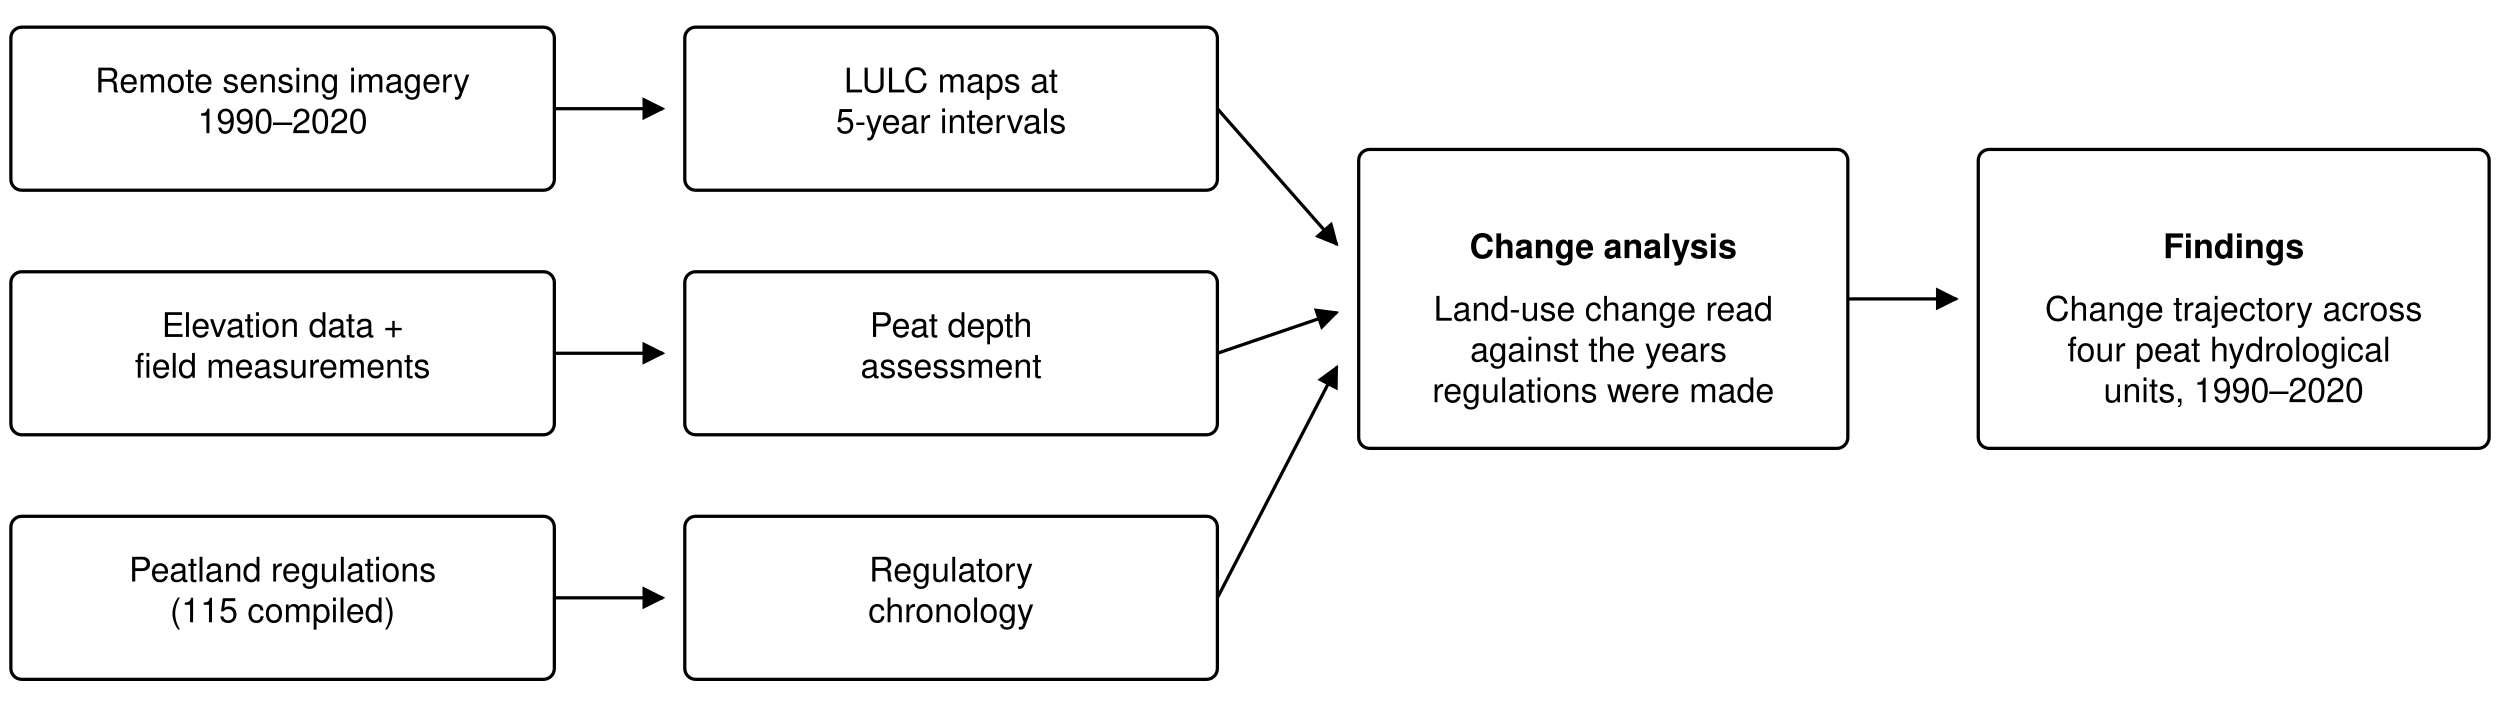
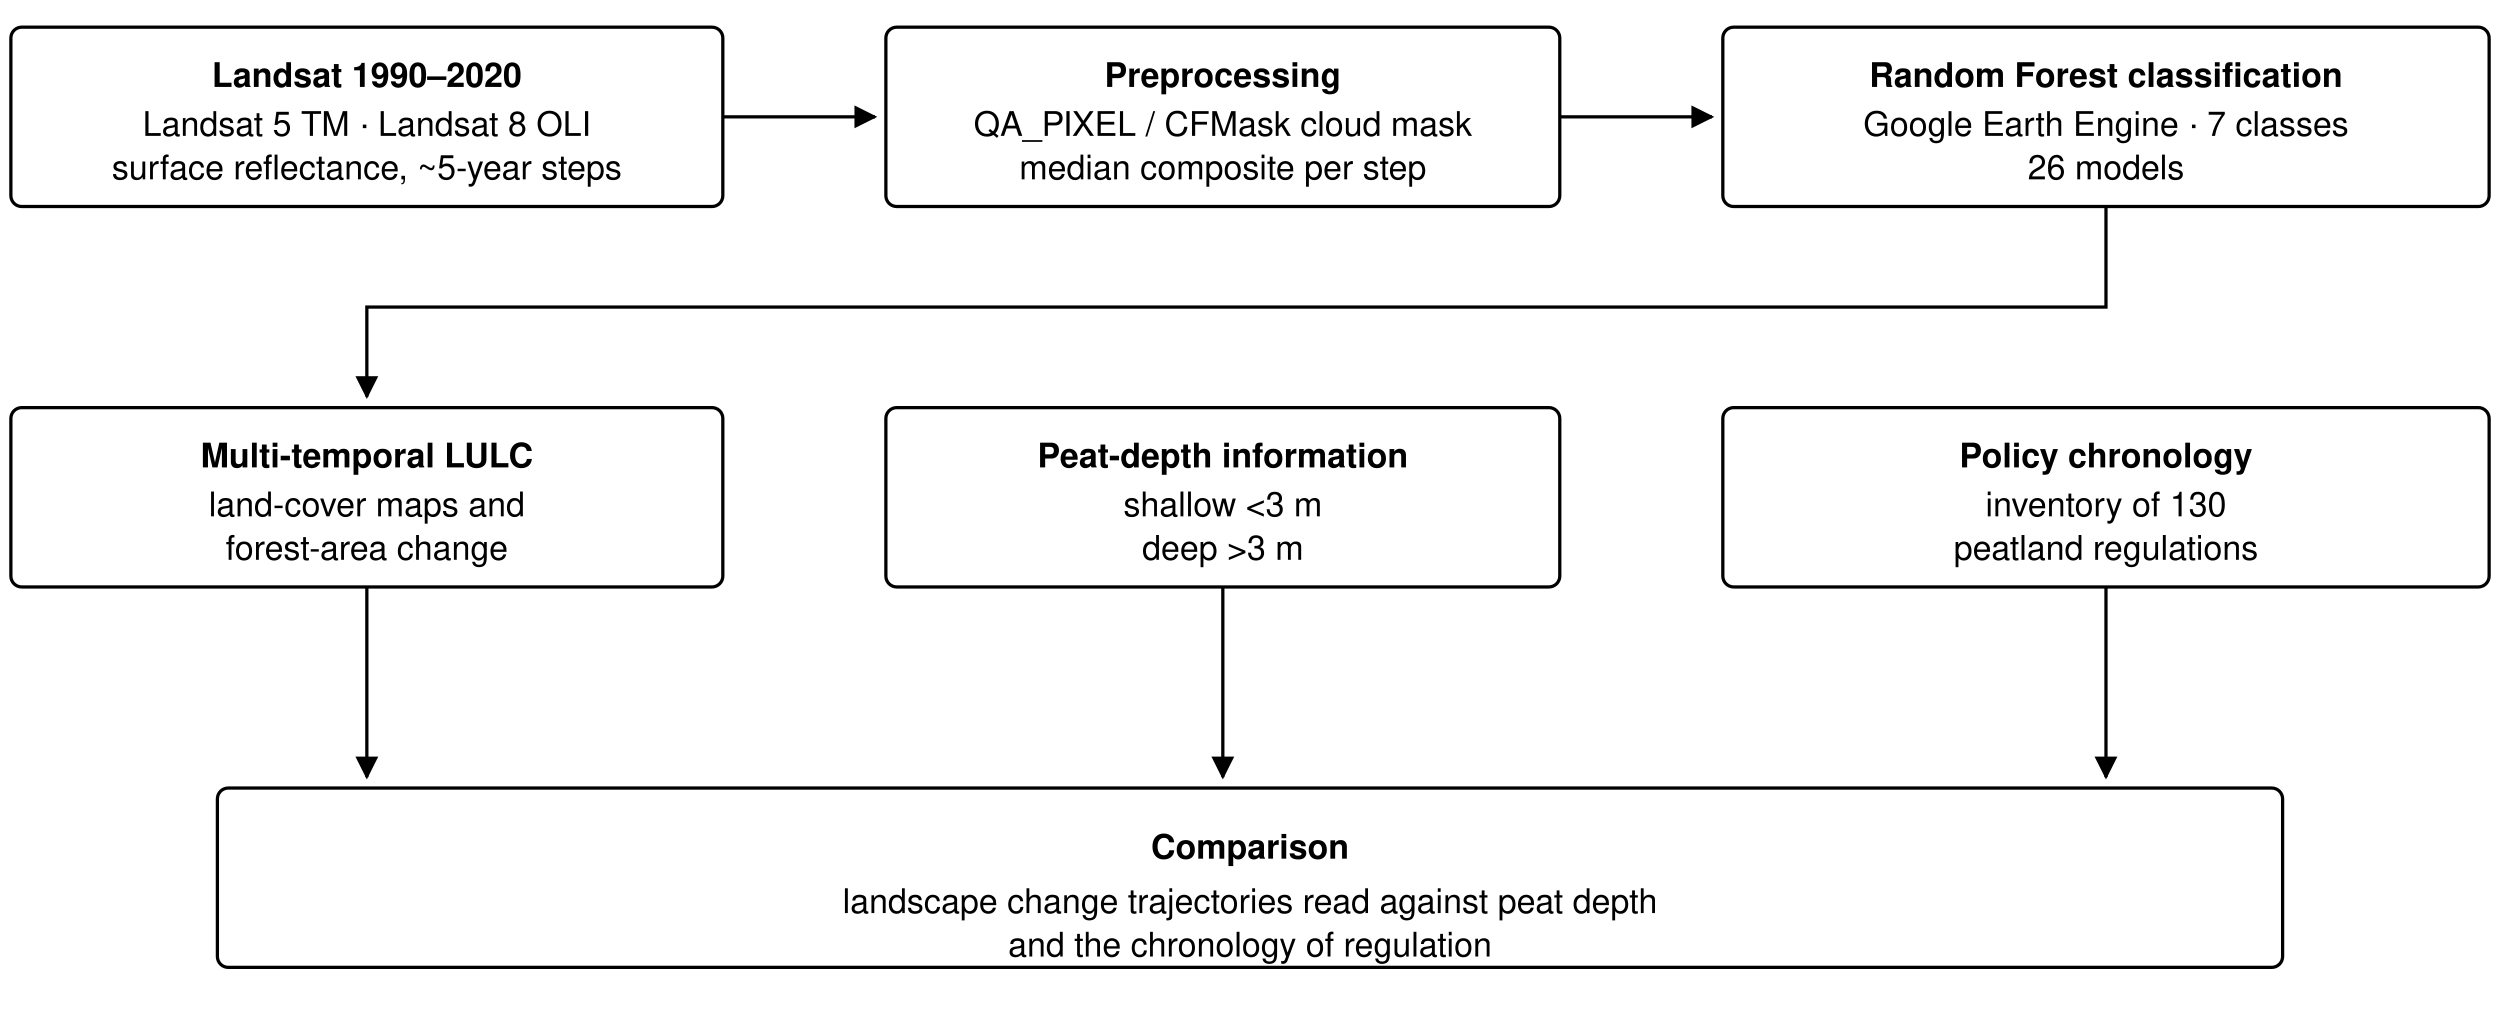
- <svg xmlns="http://www.w3.org/2000/svg" viewBox="0 0 920 260" role="img" aria-labelledby="t d" style="width:100%;height:auto;color:inherit">
+ <svg xmlns="http://www.w3.org/2000/svg" viewBox="0 0 920 372" role="img" aria-labelledby="t d" style="width:100%;height:auto;color:inherit">
  <defs>
-     <marker id="a2" viewBox="0 0 10 10" refX="9" refY="5" markerWidth="7" markerHeight="7" orient="auto">
+     <marker id="pr" viewBox="0 0 10 10" refX="9" refY="5" markerWidth="7" markerHeight="7" orient="auto">
      <path d="M0 0 L10 5 L0 10 z" fill="currentColor" />
    </marker>
  </defs>
  <g fill="none" stroke="currentColor" stroke-width="1.2">
-     <rect x="4" y="10" width="200" height="60" rx="4" />
-     <rect x="4" y="100" width="200" height="60" rx="4" />
-     <rect x="4" y="190" width="200" height="60" rx="4" />
-     <rect x="252" y="10" width="196" height="60" rx="4" />
-     <rect x="252" y="100" width="196" height="60" rx="4" />
-     <rect x="252" y="190" width="196" height="60" rx="4" />
-     <rect x="500" y="55" width="180" height="110" rx="4" />
-     <rect x="728" y="55" width="188" height="110" rx="4" />
+     <rect x="4" y="10" width="262" height="66" rx="4" />
+     <rect x="326" y="10" width="248" height="66" rx="4" />
+     <rect x="634" y="10" width="282" height="66" rx="4" />
+     <rect x="4" y="150" width="262" height="66" rx="4" />
+     <rect x="326" y="150" width="248" height="66" rx="4" />
+     <rect x="634" y="150" width="282" height="66" rx="4" />
+     <rect x="80" y="290" width="760" height="66" rx="4" />
  </g>
-   <g stroke="currentColor" stroke-width="1.2" marker-end="url(#a2)" fill="none">
-     <path d="M204 40 L244 40" />
-     <path d="M204 130 L244 130" />
-     <path d="M204 220 L244 220" />
-     <path d="M448 40 L492 90" />
-     <path d="M448 130 L492 115" />
-     <path d="M448 220 L492 135" />
-     <path d="M680 110 L720 110" />
+   <g stroke="currentColor" stroke-width="1.2" marker-end="url(#pr)" fill="none">
+     <path d="M266 43 L322 43" />
+     <path d="M574 43 L630 43" />
+     <path d="M775 76 L775 113 L135 113 L135 146" />
+     <path d="M135 216 L135 286" />
+     <path d="M450 216 L450 286" />
+     <path d="M775 216 L775 286" />
  </g>
  <g fill="currentColor" font-family="system-ui,-apple-system,Segoe UI,Helvetica,Arial,sans-serif" font-size="12.5" text-anchor="middle">
-     <text x="104" y="34">Remote sensing imagery<tspan x="104" dy="15">1990–2020</tspan>
+     <text x="135" y="32" font-weight="600">Landsat 1990–2020</text>
+     <text x="135" y="50">Landsat 5 TM · Landsat 8 OLI<tspan x="135" dy="16">surface reflectance, ~5-year steps</tspan>
    </text>
-     <text x="104" y="124">Elevation data +<tspan x="104" dy="15">field measurements</tspan>
+     <text x="450" y="32" font-weight="600">Preprocessing</text>
+     <text x="450" y="50">QA_PIXEL / CFMask cloud mask<tspan x="450" dy="16">median composite per step</tspan>
    </text>
-     <text x="104" y="214">Peatland regulations<tspan x="104" dy="15">(115 compiled)</tspan>
+     <text x="775" y="32" font-weight="600">Random Forest classification</text>
+     <text x="775" y="50">Google Earth Engine · 7 classes<tspan x="775" dy="16">26 models</tspan>
    </text>
-     <text x="350" y="34">LULC maps at<tspan x="350" dy="15">5-year intervals</tspan>
+     <text x="135" y="172" font-weight="600">Multi-temporal LULC</text>
+     <text x="135" y="190">land-cover maps and<tspan x="135" dy="16">forest-area change</tspan>
    </text>
-     <text x="350" y="124">Peat depth<tspan x="350" dy="15">assessment</tspan>
+     <text x="450" y="172" font-weight="600">Peat-depth information</text>
+     <text x="450" y="190">shallow &lt;3 m<tspan x="450" dy="16">deep &gt;3 m</tspan>
    </text>
-     <text x="350" y="214">Regulatory<tspan x="350" dy="15">chronology</tspan>
+     <text x="775" y="172" font-weight="600">Policy chronology</text>
+     <text x="775" y="190">inventory of 130<tspan x="775" dy="16">peatland regulations</tspan>
    </text>
-     <text x="590" y="95" font-weight="600">Change analysis</text>
-     <text x="590" y="118">Land-use change read<tspan x="590" dy="15">against the years</tspan>
-       <tspan x="590" dy="15">regulations were made</tspan>
-     </text>
-     <text x="822" y="95" font-weight="600">Findings</text>
-     <text x="822" y="118">Change trajectory across<tspan x="822" dy="15">four peat hydrological</tspan>
-       <tspan x="822" dy="15">units, 1990–2020</tspan>
+     <text x="460" y="316" font-weight="600">Comparison</text>
+     <text x="460" y="336">landscape change trajectories read against peat depth<tspan x="460" dy="16">and the chronology of regulation</tspan>
    </text>
  </g>
</svg>
